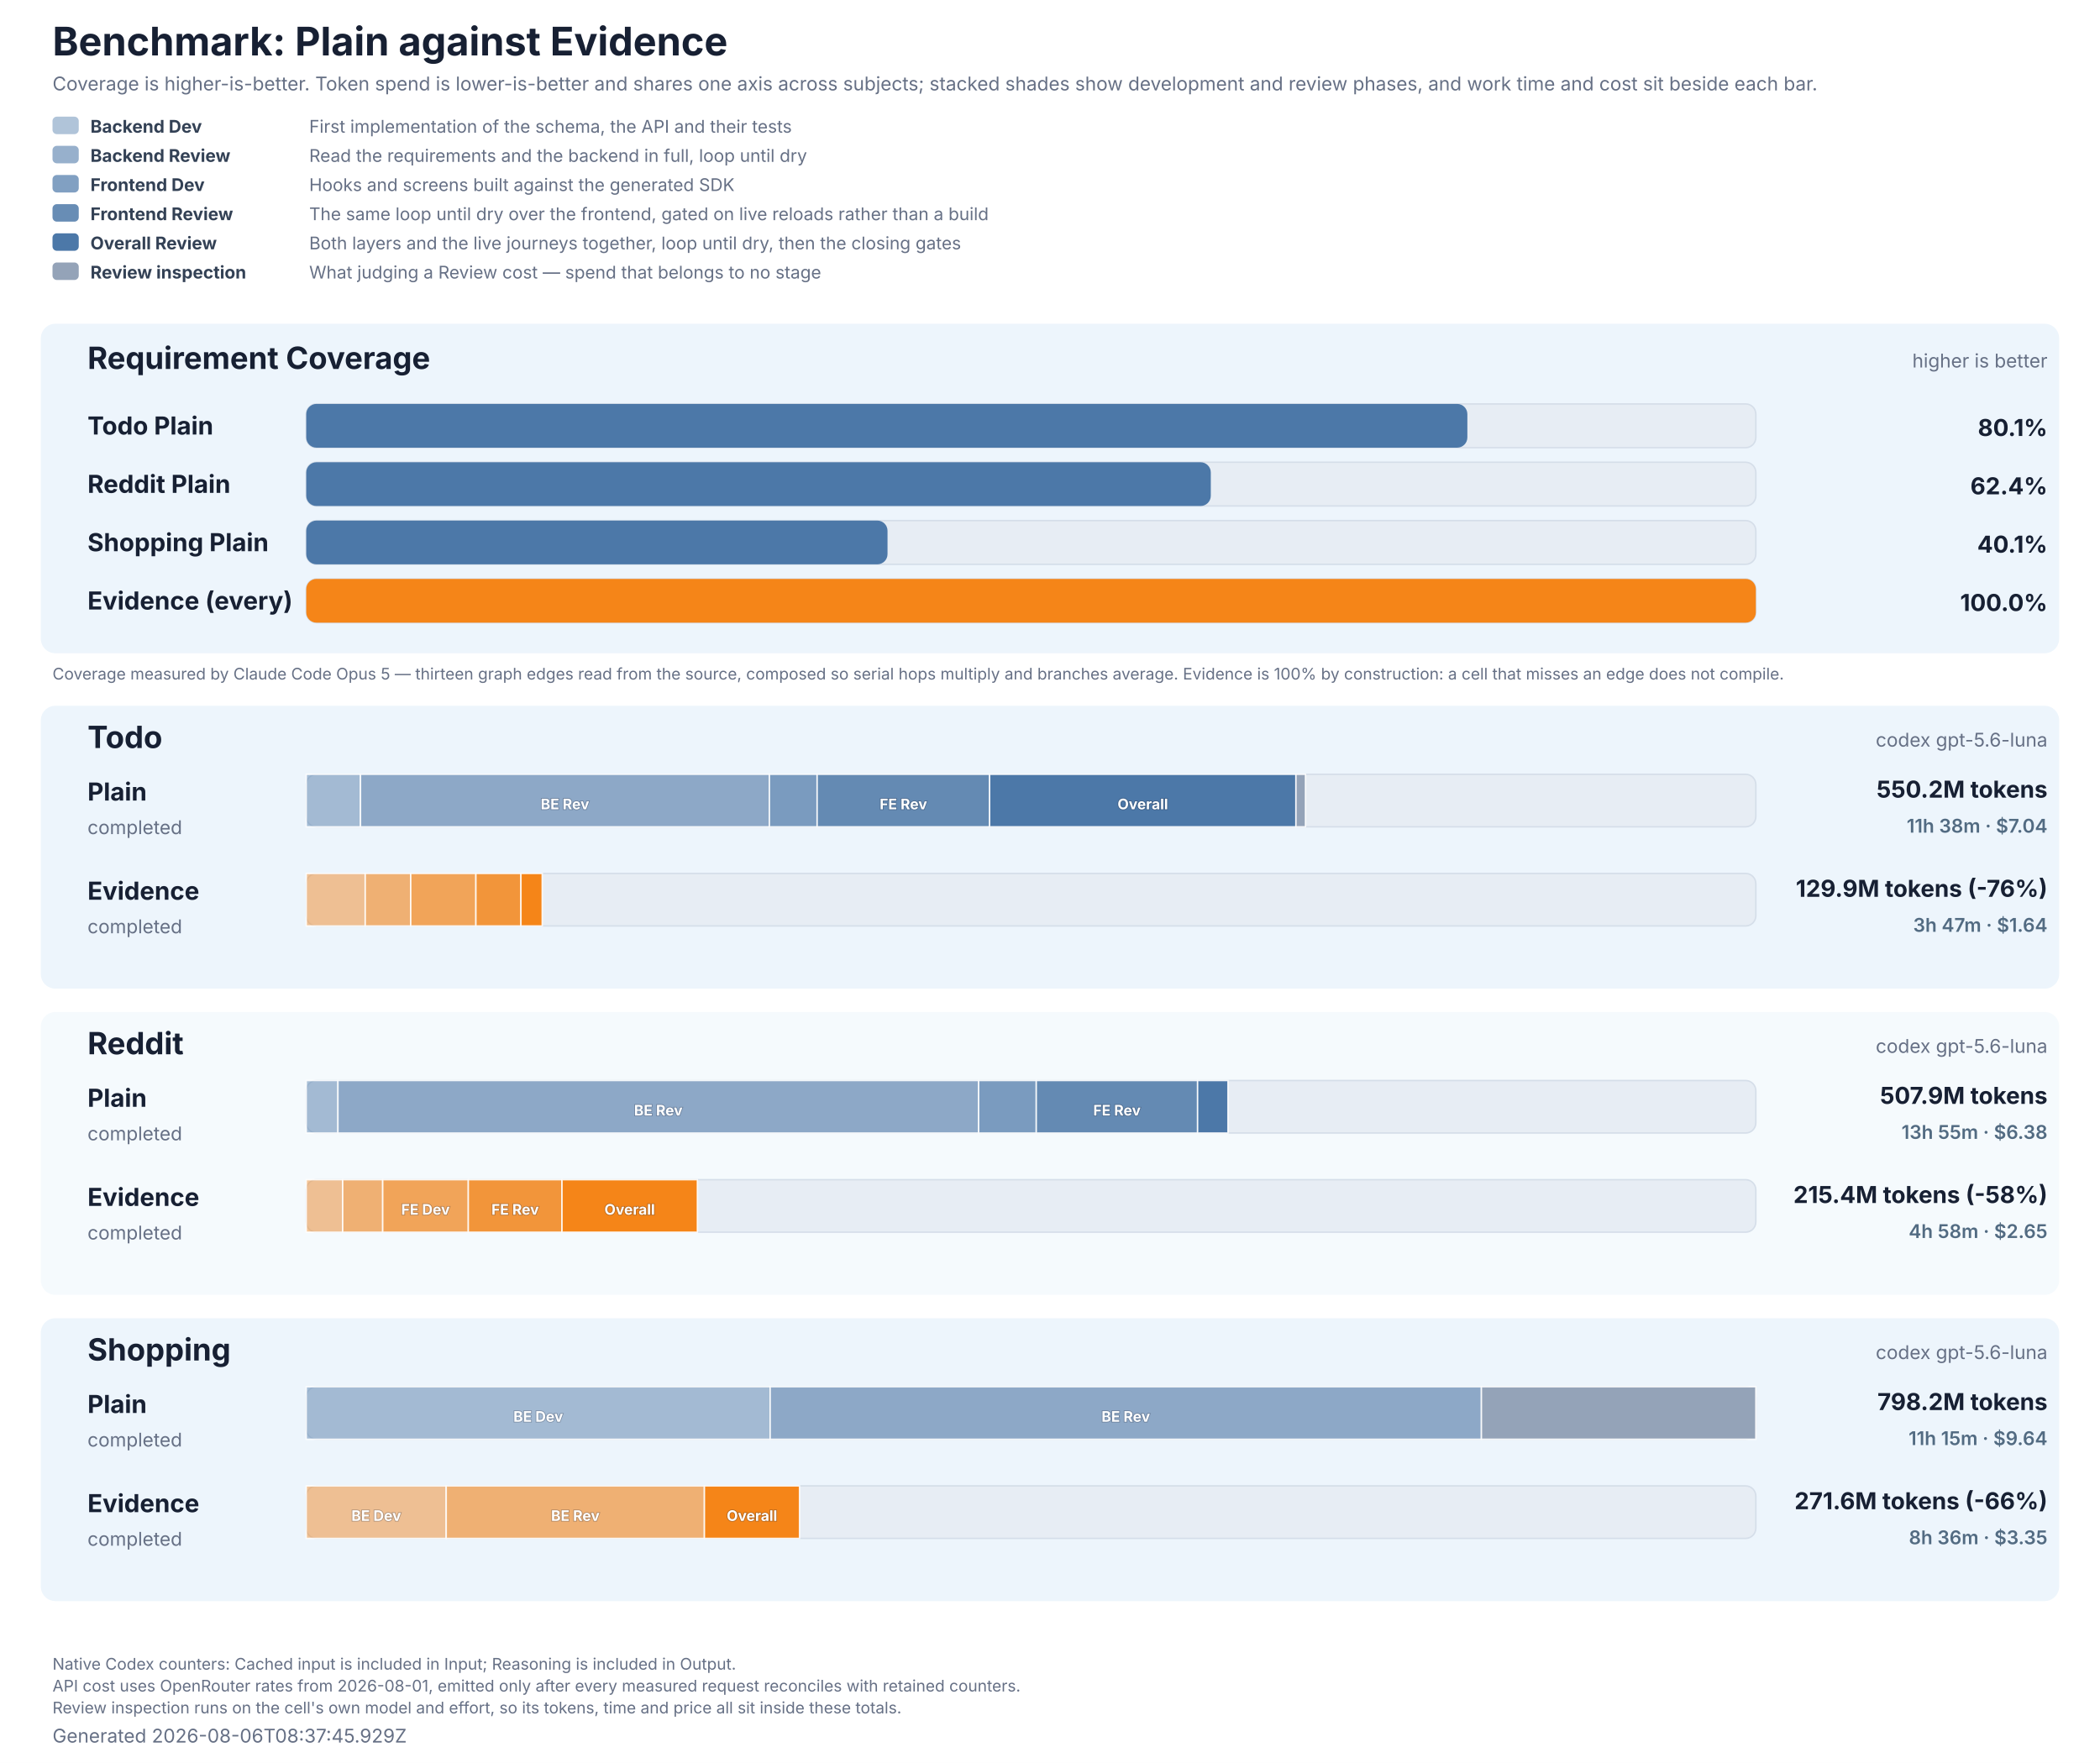
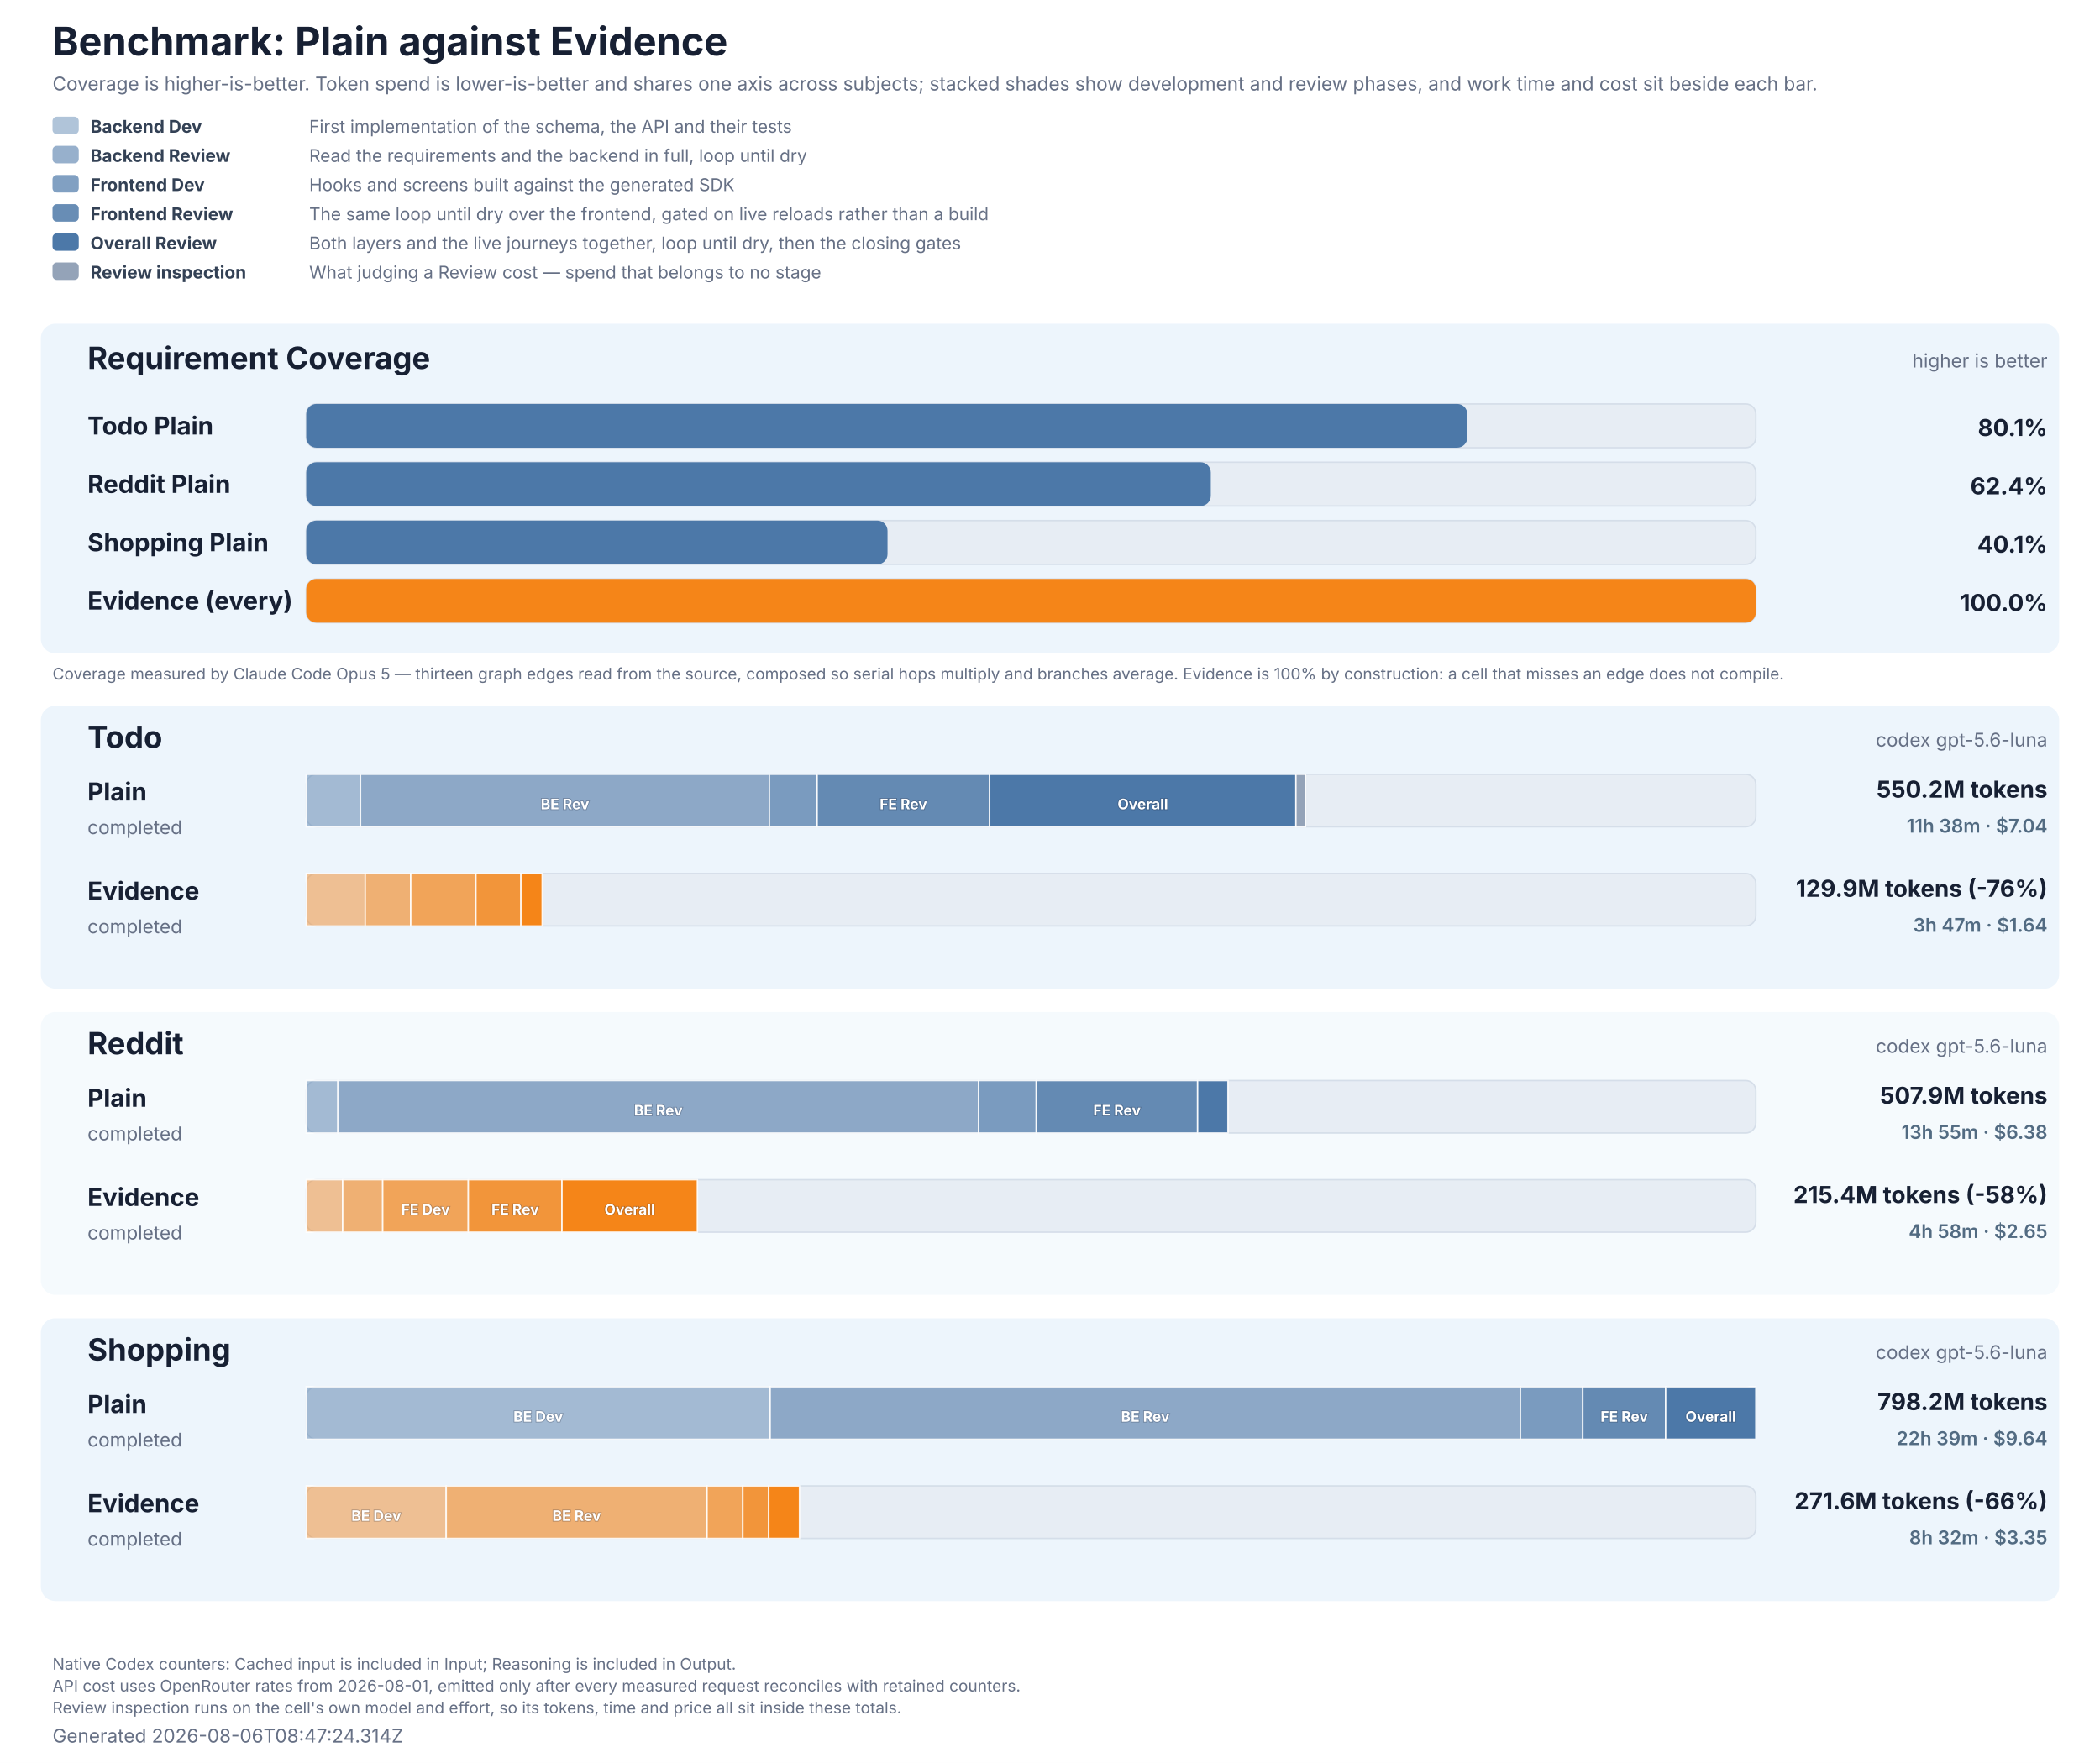
<svg xmlns="http://www.w3.org/2000/svg" role="img" aria-labelledby="title description" viewBox="0 0 1440 1209" width="1440" height="1209">
  <style>
  text { font-family: Inter, ui-sans-serif, system-ui, -apple-system, BlinkMacSystemFont, 'Segoe UI', sans-serif; fill: #172033; }
  .title { font-size: 27px; font-weight: 700; }
  .subtitle, .generated, .group-meta, .row-status { font-size: 13px; fill: #667085; }
  .group { fill: #e8f2fb; }
  .group-title { font-size: 21px; font-weight: 700; }
  .row-label { font-size: 17px; font-weight: 700; }
  .value { font-size: 16px; font-weight: 700; }
  .cost-value { font-size: 13px; font-weight: 600; fill: #526b82; }
  .legend { font-size: 12px; fill: #667085; }
  .legend-label { font-size: 12px; font-weight: 700; fill: #334155; }
  .segment-label { font-size: 10px; font-weight: 700; fill: #ffffff; paint-order: stroke; stroke: #172033; stroke-opacity: 0.28; stroke-width: 1px; }
  .phase-segment { stroke: #ffffff; stroke-opacity: 0.86; stroke-width: 1px; }
  .track { fill: #e7edf4; stroke: #d5dee9; stroke-width: 1px; }
  .empty { font-size: 15px; fill: #667085; }
  .table-note { font-size: 11px; fill: #667085; }
</style>
  <rect width="1440" height="1209" fill="#ffffff" />
  <text x="36" y="38" class="title">Benchmark: Plain against Evidence</text>
  <text x="36" y="62" class="subtitle">Coverage is higher-is-better. Token spend is lower-is-better and shares one axis across subjects; stacked shades show development and review phases, and work time and cost sit beside each bar.</text>
  <rect x="36" y="80" width="18" height="12" rx="3" fill="#4c78a8" fill-opacity="0.44" />
  <text x="62" y="91" class="legend-label">Backend Dev</text>
  <text x="212" y="91" class="legend">First implementation of the schema, the API and their tests</text>
  <rect x="36" y="100" width="18" height="12" rx="3" fill="#4c78a8" fill-opacity="0.58" />
  <text x="62" y="111" class="legend-label">Backend Review</text>
  <text x="212" y="111" class="legend">Read the requirements and the backend in full, loop until dry</text>
  <rect x="36" y="120" width="18" height="12" rx="3" fill="#4c78a8" fill-opacity="0.7" />
  <text x="62" y="131" class="legend-label">Frontend Dev</text>
  <text x="212" y="131" class="legend">Hooks and screens built against the generated SDK</text>
  <rect x="36" y="140" width="18" height="12" rx="3" fill="#4c78a8" fill-opacity="0.84" />
  <text x="62" y="151" class="legend-label">Frontend Review</text>
  <text x="212" y="151" class="legend">The same loop until dry over the frontend, gated on live reloads rather than a build</text>
  <rect x="36" y="160" width="18" height="12" rx="3" fill="#4c78a8" fill-opacity="1" />
  <text x="62" y="171" class="legend-label">Overall Review</text>
  <text x="212" y="171" class="legend">Both layers and the live journeys together, loop until dry, then the closing gates</text>
  <rect x="36" y="180" width="18" height="12" rx="3" fill="#94a3b8" fill-opacity="1" />
  <text x="62" y="191" class="legend-label">Review inspection</text>
  <text x="212" y="191" class="legend">What judging a Review cost — spend that belongs to no stage</text>
  <rect x="28" y="222" width="1384" height="226" rx="10" class="group" fill-opacity="0.78" />
  <text x="60" y="253" class="group-title">Requirement Coverage</text>
  <text x="1404" y="252" text-anchor="end" class="group-meta">higher is better</text>
  <text x="60" y="298" class="row-label" fill="#4c78a8">Todo Plain</text>
  <rect x="210" y="277" width="994" height="30" rx="7" class="track" />
  <rect x="210" y="277" width="796.19" height="30" rx="7" fill="#4c78a8" data-coverage="80.1" />
  <text x="1404" y="299" text-anchor="end" class="value" fill="#4c78a8">80.1%</text>
  <text x="60" y="338" class="row-label" fill="#4c78a8">Reddit Plain</text>
  <rect x="210" y="317" width="994" height="30" rx="7" class="track" />
  <rect x="210" y="317" width="620.26" height="30" rx="7" fill="#4c78a8" data-coverage="62.4" />
  <text x="1404" y="339" text-anchor="end" class="value" fill="#4c78a8">62.4%</text>
  <text x="60" y="378" class="row-label" fill="#4c78a8">Shopping Plain</text>
  <rect x="210" y="357" width="994" height="30" rx="7" class="track" />
  <rect x="210" y="357" width="398.59" height="30" rx="7" fill="#4c78a8" data-coverage="40.1" />
  <text x="1404" y="379" text-anchor="end" class="value" fill="#4c78a8">40.1%</text>
  <text x="60" y="418" class="row-label" fill="#f58518">Evidence (every)</text>
  <rect x="210" y="397" width="994" height="30" rx="7" class="track" />
  <rect x="210" y="397" width="994.00" height="30" rx="7" fill="#f58518" data-coverage="100" />
  <text x="1404" y="419" text-anchor="end" class="value" fill="#f58518">100.0%</text>
  <text x="36" y="466" class="table-note">Coverage measured by Claude Code Opus 5 — thirteen graph edges read from the source, composed so serial hops multiply and branches average. Evidence is 100% by construction: a cell that misses an edge does not compile.</text>
  <rect x="28" y="484" width="1384" height="194" rx="10" class="group" fill-opacity="0.78" />
  <text x="60" y="513" class="group-title">Todo</text>
  <text x="1404" y="512" text-anchor="end" class="group-meta">codex gpt-5.6-luna</text>
  <text x="60" y="549" class="row-label" fill="#4c78a8">Plain</text>
  <text x="60" y="572" class="row-status">completed</text>
  <rect x="210" y="531" width="994" height="36" rx="7" class="track" />
  <rect x="210.00" y="531" width="37.20" height="36" fill="#4c78a8" fill-opacity="0.44" class="phase-segment" data-phase="backend-development" data-tokens="29872719" />
  <rect x="247.20" y="531" width="280.40" height="36" fill="#4c78a8" fill-opacity="0.58" class="phase-segment" data-phase="backend-review" data-tokens="225165342" />
  <text x="387.40" y="555" text-anchor="middle" class="segment-label">BE Rev</text>
  <rect x="527.60" y="531" width="32.73" height="36" fill="#4c78a8" fill-opacity="0.7" class="phase-segment" data-phase="frontend-development" data-tokens="26279528" />
  <rect x="560.33" y="531" width="118.28" height="36" fill="#4c78a8" fill-opacity="0.84" class="phase-segment" data-phase="frontend-review" data-tokens="94981769" />
  <text x="619.47" y="555" text-anchor="middle" class="segment-label">FE Rev</text>
  <rect x="678.61" y="531" width="210.04" height="36" fill="#4c78a8" fill-opacity="1" class="phase-segment" data-phase="overall-review" data-tokens="168663056" />
  <text x="783.63" y="555" text-anchor="middle" class="segment-label">Overall</text>
  <rect x="888.64" y="531" width="6.53" height="36" fill="#94a3b8" class="phase-segment" data-phase="review-inspection" data-tokens="5245628" />
  <text x="1404" y="547" text-anchor="end" class="value">550.2M tokens</text>
  <text x="1404" y="571" text-anchor="end" class="cost-value">11h 38m · $7.04</text>
  <text x="60" y="617" class="row-label" fill="#f58518">Evidence</text>
  <text x="60" y="640" class="row-status">completed</text>
  <rect x="210" y="599" width="994" height="36" rx="7" class="track" />
  <rect x="210.00" y="599" width="40.44" height="36" fill="#f58518" fill-opacity="0.44" class="phase-segment" data-phase="backend-development" data-tokens="32474293" />
  <rect x="250.44" y="599" width="31.22" height="36" fill="#f58518" fill-opacity="0.58" class="phase-segment" data-phase="backend-review" data-tokens="25067684" />
  <rect x="281.66" y="599" width="44.68" height="36" fill="#f58518" fill-opacity="0.7" class="phase-segment" data-phase="frontend-development" data-tokens="35876257" />
  <rect x="326.33" y="599" width="30.90" height="36" fill="#f58518" fill-opacity="0.84" class="phase-segment" data-phase="frontend-review" data-tokens="24811262" />
  <rect x="357.23" y="599" width="14.57" height="36" fill="#f58518" fill-opacity="1" class="phase-segment" data-phase="overall-review" data-tokens="11698563" />
  <text x="1404" y="615" text-anchor="end" class="value">129.9M tokens (-76%)</text>
  <text x="1404" y="639" text-anchor="end" class="cost-value">3h 47m · $1.64</text>
  <rect x="28" y="694" width="1384" height="194" rx="10" class="group" fill-opacity="0.42" />
  <text x="60" y="723" class="group-title">Reddit</text>
  <text x="1404" y="722" text-anchor="end" class="group-meta">codex gpt-5.6-luna</text>
  <text x="60" y="759" class="row-label" fill="#4c78a8">Plain</text>
  <text x="60" y="782" class="row-status">completed</text>
  <rect x="210" y="741" width="994" height="36" rx="7" class="track" />
  <rect x="210.00" y="741" width="21.73" height="36" fill="#4c78a8" fill-opacity="0.44" class="phase-segment" data-phase="backend-development" data-tokens="17450090" />
  <rect x="231.73" y="741" width="439.36" height="36" fill="#4c78a8" fill-opacity="0.58" class="phase-segment" data-phase="backend-review" data-tokens="352811491" />
  <text x="451.41" y="765" text-anchor="middle" class="segment-label">BE Rev</text>
  <rect x="671.09" y="741" width="39.51" height="36" fill="#4c78a8" fill-opacity="0.7" class="phase-segment" data-phase="frontend-development" data-tokens="31723600" />
  <rect x="710.59" y="741" width="110.63" height="36" fill="#4c78a8" fill-opacity="0.84" class="phase-segment" data-phase="frontend-review" data-tokens="88835486" />
  <text x="765.91" y="765" text-anchor="middle" class="segment-label">FE Rev</text>
  <rect x="821.22" y="741" width="20.80" height="36" fill="#4c78a8" fill-opacity="1" class="phase-segment" data-phase="overall-review" data-tokens="16705282" />
  <text x="1404" y="757" text-anchor="end" class="value">507.9M tokens</text>
  <text x="1404" y="781" text-anchor="end" class="cost-value">13h 55m · $6.38</text>
  <text x="60" y="827" class="row-label" fill="#f58518">Evidence</text>
  <text x="60" y="850" class="row-status">completed</text>
  <rect x="210" y="809" width="994" height="36" rx="7" class="track" />
  <rect x="210.00" y="809" width="25.00" height="36" fill="#f58518" fill-opacity="0.44" class="phase-segment" data-phase="backend-development" data-tokens="20078882" />
  <rect x="235.00" y="809" width="27.42" height="36" fill="#f58518" fill-opacity="0.58" class="phase-segment" data-phase="backend-review" data-tokens="22019408" />
  <rect x="262.43" y="809" width="58.71" height="36" fill="#f58518" fill-opacity="0.7" class="phase-segment" data-phase="frontend-development" data-tokens="47141668" />
  <text x="291.78" y="833" text-anchor="middle" class="segment-label">FE Dev</text>
  <rect x="321.13" y="809" width="64.24" height="36" fill="#f58518" fill-opacity="0.84" class="phase-segment" data-phase="frontend-review" data-tokens="51584370" />
  <text x="353.25" y="833" text-anchor="middle" class="segment-label">FE Rev</text>
  <rect x="385.37" y="809" width="92.83" height="36" fill="#f58518" fill-opacity="1" class="phase-segment" data-phase="overall-review" data-tokens="74545453" />
  <text x="431.78" y="833" text-anchor="middle" class="segment-label">Overall</text>
  <text x="1404" y="825" text-anchor="end" class="value">215.4M tokens (-58%)</text>
  <text x="1404" y="849" text-anchor="end" class="cost-value">4h 58m · $2.65</text>
  <rect x="28" y="904" width="1384" height="194" rx="10" class="group" fill-opacity="0.78" />
  <text x="60" y="933" class="group-title">Shopping</text>
  <text x="1404" y="932" text-anchor="end" class="group-meta">codex gpt-5.6-luna</text>
  <text x="60" y="969" class="row-label" fill="#4c78a8">Plain</text>
  <text x="60" y="992" class="row-status">completed</text>
  <rect x="210" y="951" width="994" height="36" rx="7" class="track" />
  <rect x="210.00" y="951" width="318.11" height="36" fill="#4c78a8" fill-opacity="0.44" class="phase-segment" data-phase="backend-development" data-tokens="255451467" />
  <text x="369.06" y="975" text-anchor="middle" class="segment-label">BE Dev</text>
-   <rect x="528.11" y="951" width="487.71" height="36" fill="#4c78a8" fill-opacity="0.58" class="phase-segment" data-phase="backend-review" data-tokens="391641187" />
-   <text x="771.97" y="975" text-anchor="middle" class="segment-label">BE Rev</text>
-   <rect x="1015.83" y="951" width="188.17" height="36" fill="#94a3b8" class="phase-segment" data-phase="review-inspection" data-tokens="151106196" />
+   <rect x="528.11" y="951" width="514.46" height="36" fill="#4c78a8" fill-opacity="0.58" class="phase-segment" data-phase="backend-review" data-tokens="413122866" />
+   <text x="785.35" y="975" text-anchor="middle" class="segment-label">BE Rev</text>
+   <rect x="1042.58" y="951" width="42.75" height="36" fill="#4c78a8" fill-opacity="0.7" class="phase-segment" data-phase="frontend-development" data-tokens="34329031" />
+   <rect x="1085.33" y="951" width="56.86" height="36" fill="#4c78a8" fill-opacity="0.84" class="phase-segment" data-phase="frontend-review" data-tokens="45659705" />
+   <text x="1113.76" y="975" text-anchor="middle" class="segment-label">FE Rev</text>
+   <rect x="1142.19" y="951" width="61.81" height="36" fill="#4c78a8" fill-opacity="1" class="phase-segment" data-phase="overall-review" data-tokens="49635781" />
+   <text x="1173.09" y="975" text-anchor="middle" class="segment-label">Overall</text>
  <text x="1404" y="967" text-anchor="end" class="value">798.2M tokens</text>
-   <text x="1404" y="991" text-anchor="end" class="cost-value">11h 15m · $9.64</text>
+   <text x="1404" y="991" text-anchor="end" class="cost-value">22h 39m · $9.64</text>
  <text x="60" y="1037" class="row-label" fill="#f58518">Evidence</text>
  <text x="60" y="1060" class="row-status">completed</text>
  <rect x="210" y="1019" width="994" height="36" rx="7" class="track" />
  <rect x="210.00" y="1019" width="95.98" height="36" fill="#f58518" fill-opacity="0.44" class="phase-segment" data-phase="backend-development" data-tokens="77076340" />
  <text x="257.99" y="1043" text-anchor="middle" class="segment-label">BE Dev</text>
-   <rect x="305.98" y="1019" width="177.04" height="36" fill="#f58518" fill-opacity="0.58" class="phase-segment" data-phase="backend-review" data-tokens="142169643" />
-   <text x="394.51" y="1043" text-anchor="middle" class="segment-label">BE Rev</text>
-   <rect x="483.03" y="1019" width="65.21" height="36" fill="#f58518" fill-opacity="1" class="phase-segment" data-phase="overall-review" data-tokens="52362881" />
-   <text x="515.63" y="1043" text-anchor="middle" class="segment-label">Overall</text>
+   <rect x="305.98" y="1019" width="178.85" height="36" fill="#f58518" fill-opacity="0.58" class="phase-segment" data-phase="backend-review" data-tokens="143620415" />
+   <text x="395.41" y="1043" text-anchor="middle" class="segment-label">BE Rev</text>
+   <rect x="484.83" y="1019" width="24.52" height="36" fill="#f58518" fill-opacity="0.7" class="phase-segment" data-phase="frontend-development" data-tokens="19691264" />
+   <rect x="509.36" y="1019" width="17.79" height="36" fill="#f58518" fill-opacity="0.84" class="phase-segment" data-phase="frontend-review" data-tokens="14287766" />
+   <rect x="527.15" y="1019" width="21.09" height="36" fill="#f58518" fill-opacity="1" class="phase-segment" data-phase="overall-review" data-tokens="16933079" />
  <text x="1404" y="1035" text-anchor="end" class="value">271.6M tokens (-66%)</text>
-   <text x="1404" y="1059" text-anchor="end" class="cost-value">8h 36m · $3.35</text>
+   <text x="1404" y="1059" text-anchor="end" class="cost-value">8h 32m · $3.35</text>
  <text x="36" y="1145" class="table-note">Native Codex counters: Cached input is included in Input; Reasoning is included in Output.</text>
  <text x="36" y="1160" class="table-note">API cost uses OpenRouter rates from 2026-08-01, emitted only after every measured request reconciles with retained counters.</text>
  <text x="36" y="1175" class="table-note">Review inspection runs on the cell's own model and effort, so its tokens, time and price all sit inside these totals.</text>
-   <text x="36" y="1195" class="generated">Generated 2026-08-06T08:37:45.929Z</text>
+   <text x="36" y="1195" class="generated">Generated 2026-08-06T08:47:24.314Z</text>
</svg>
